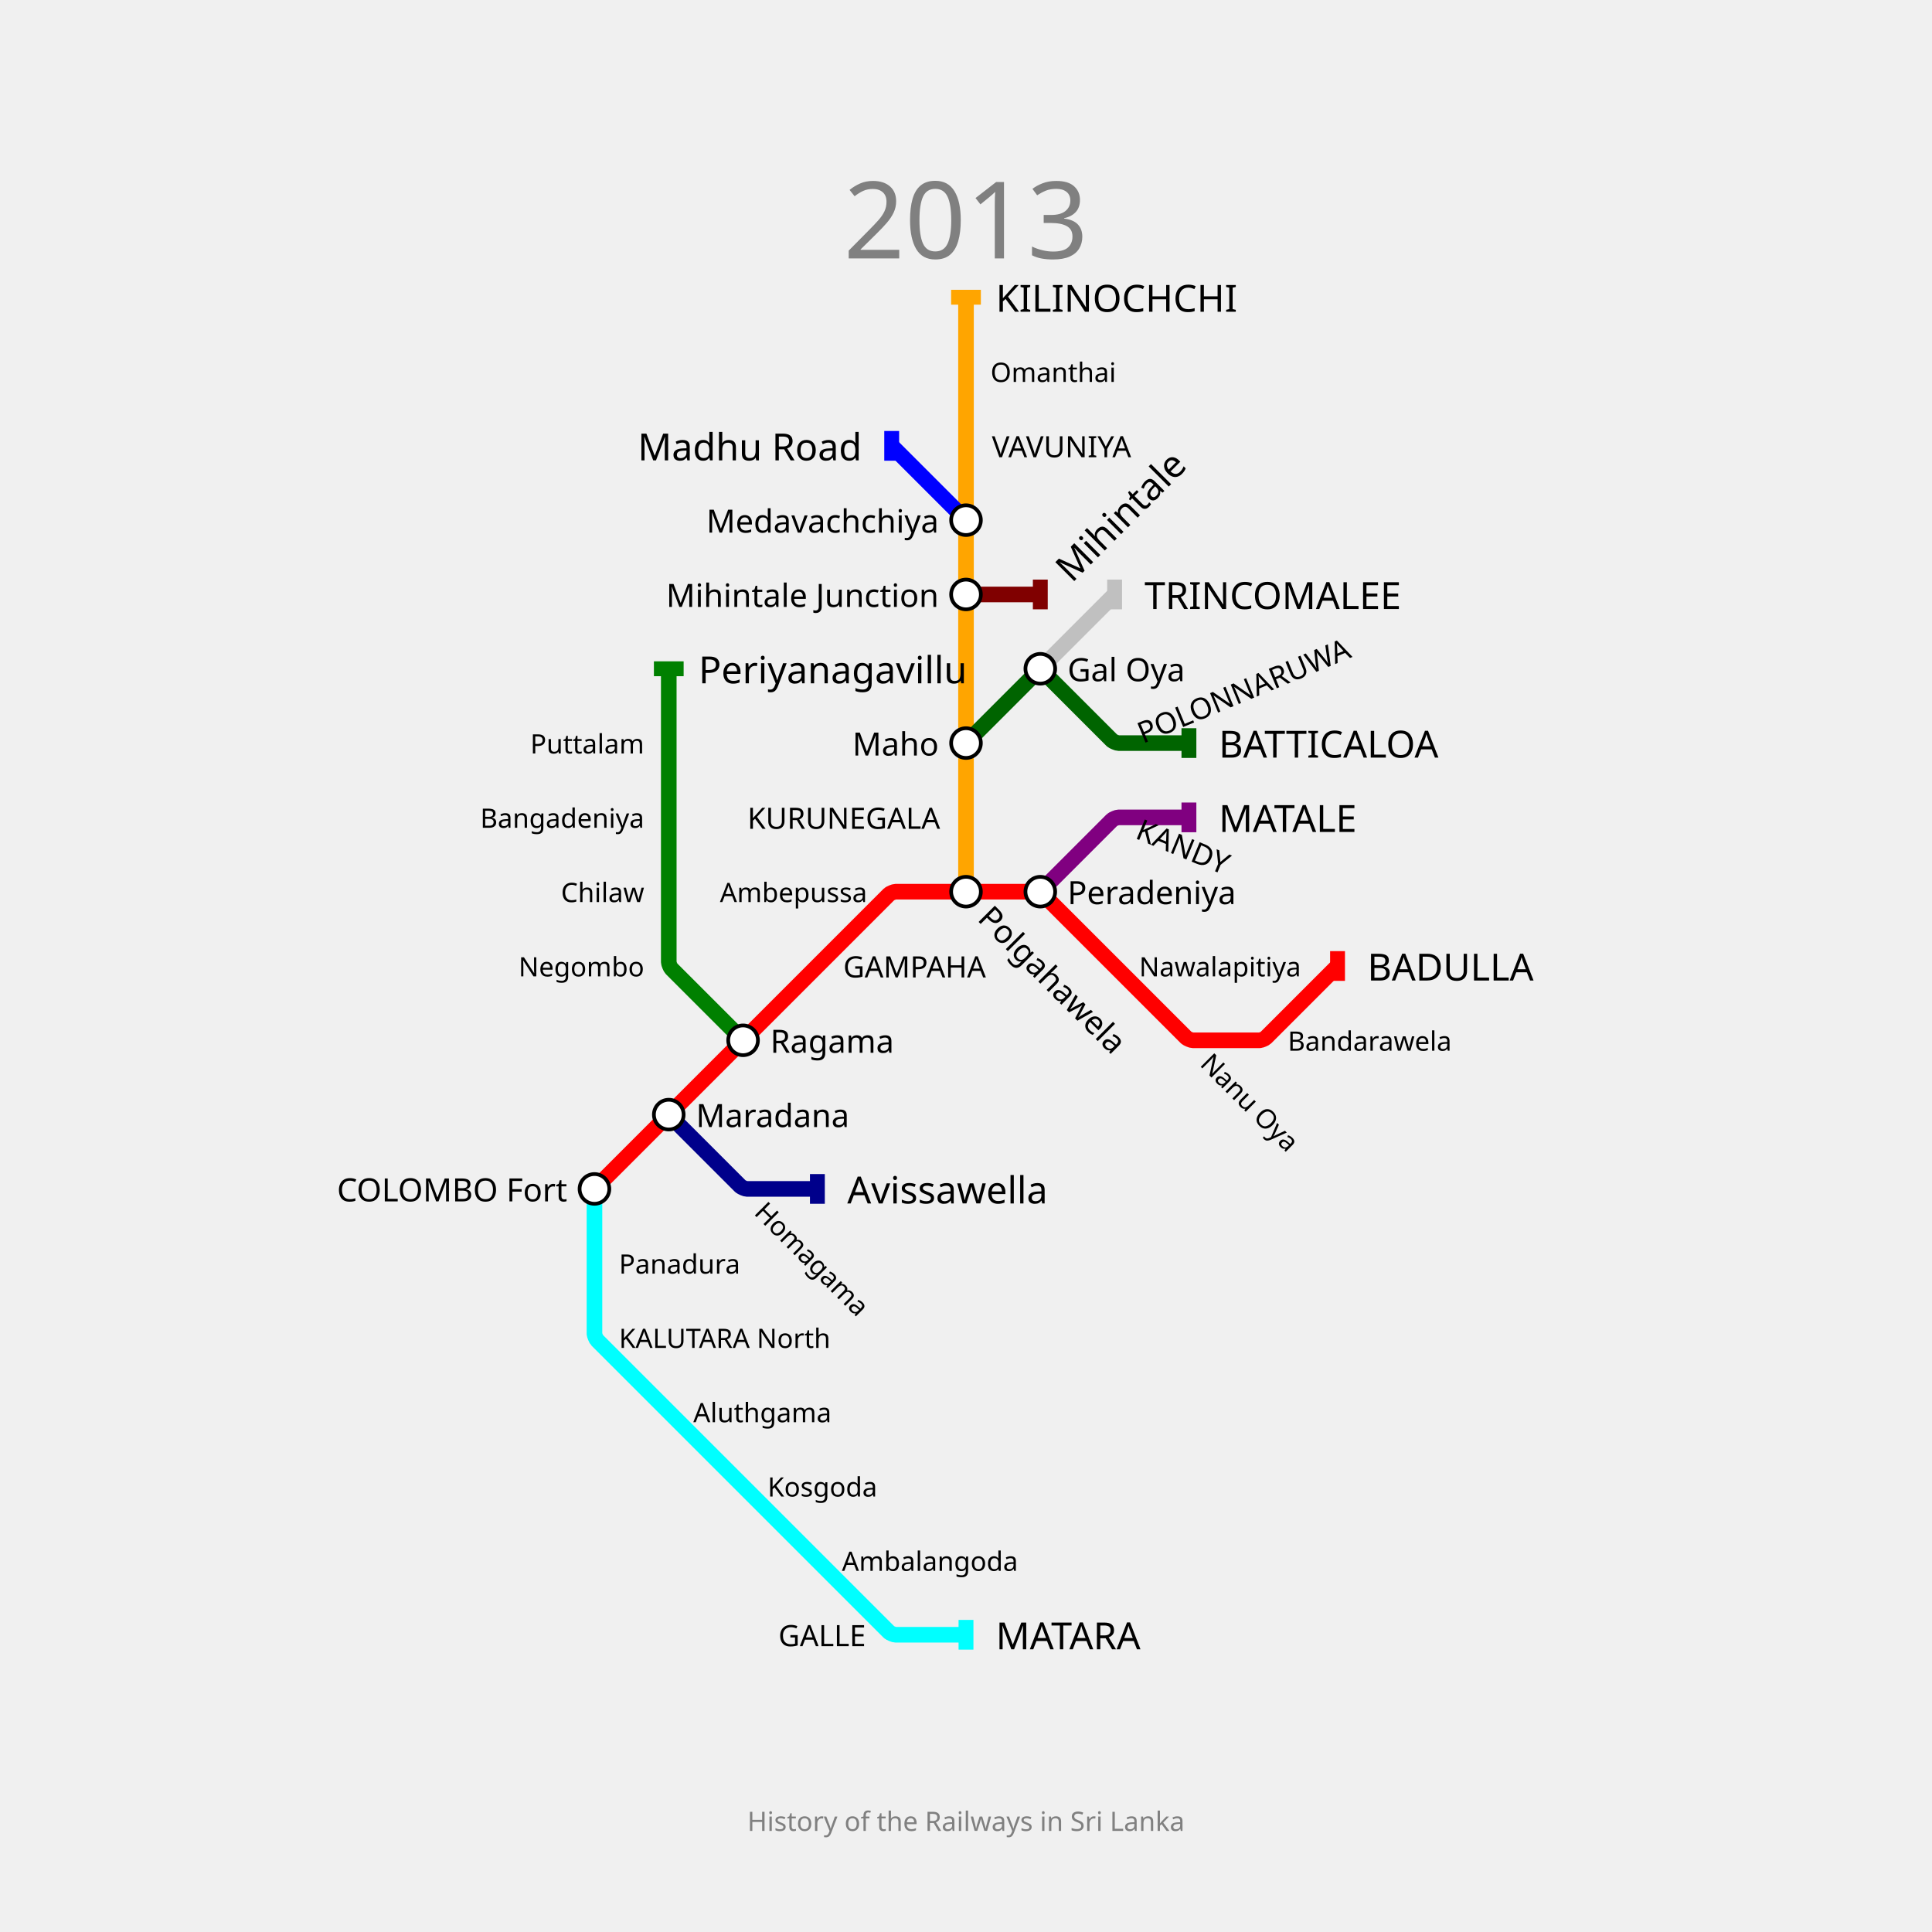
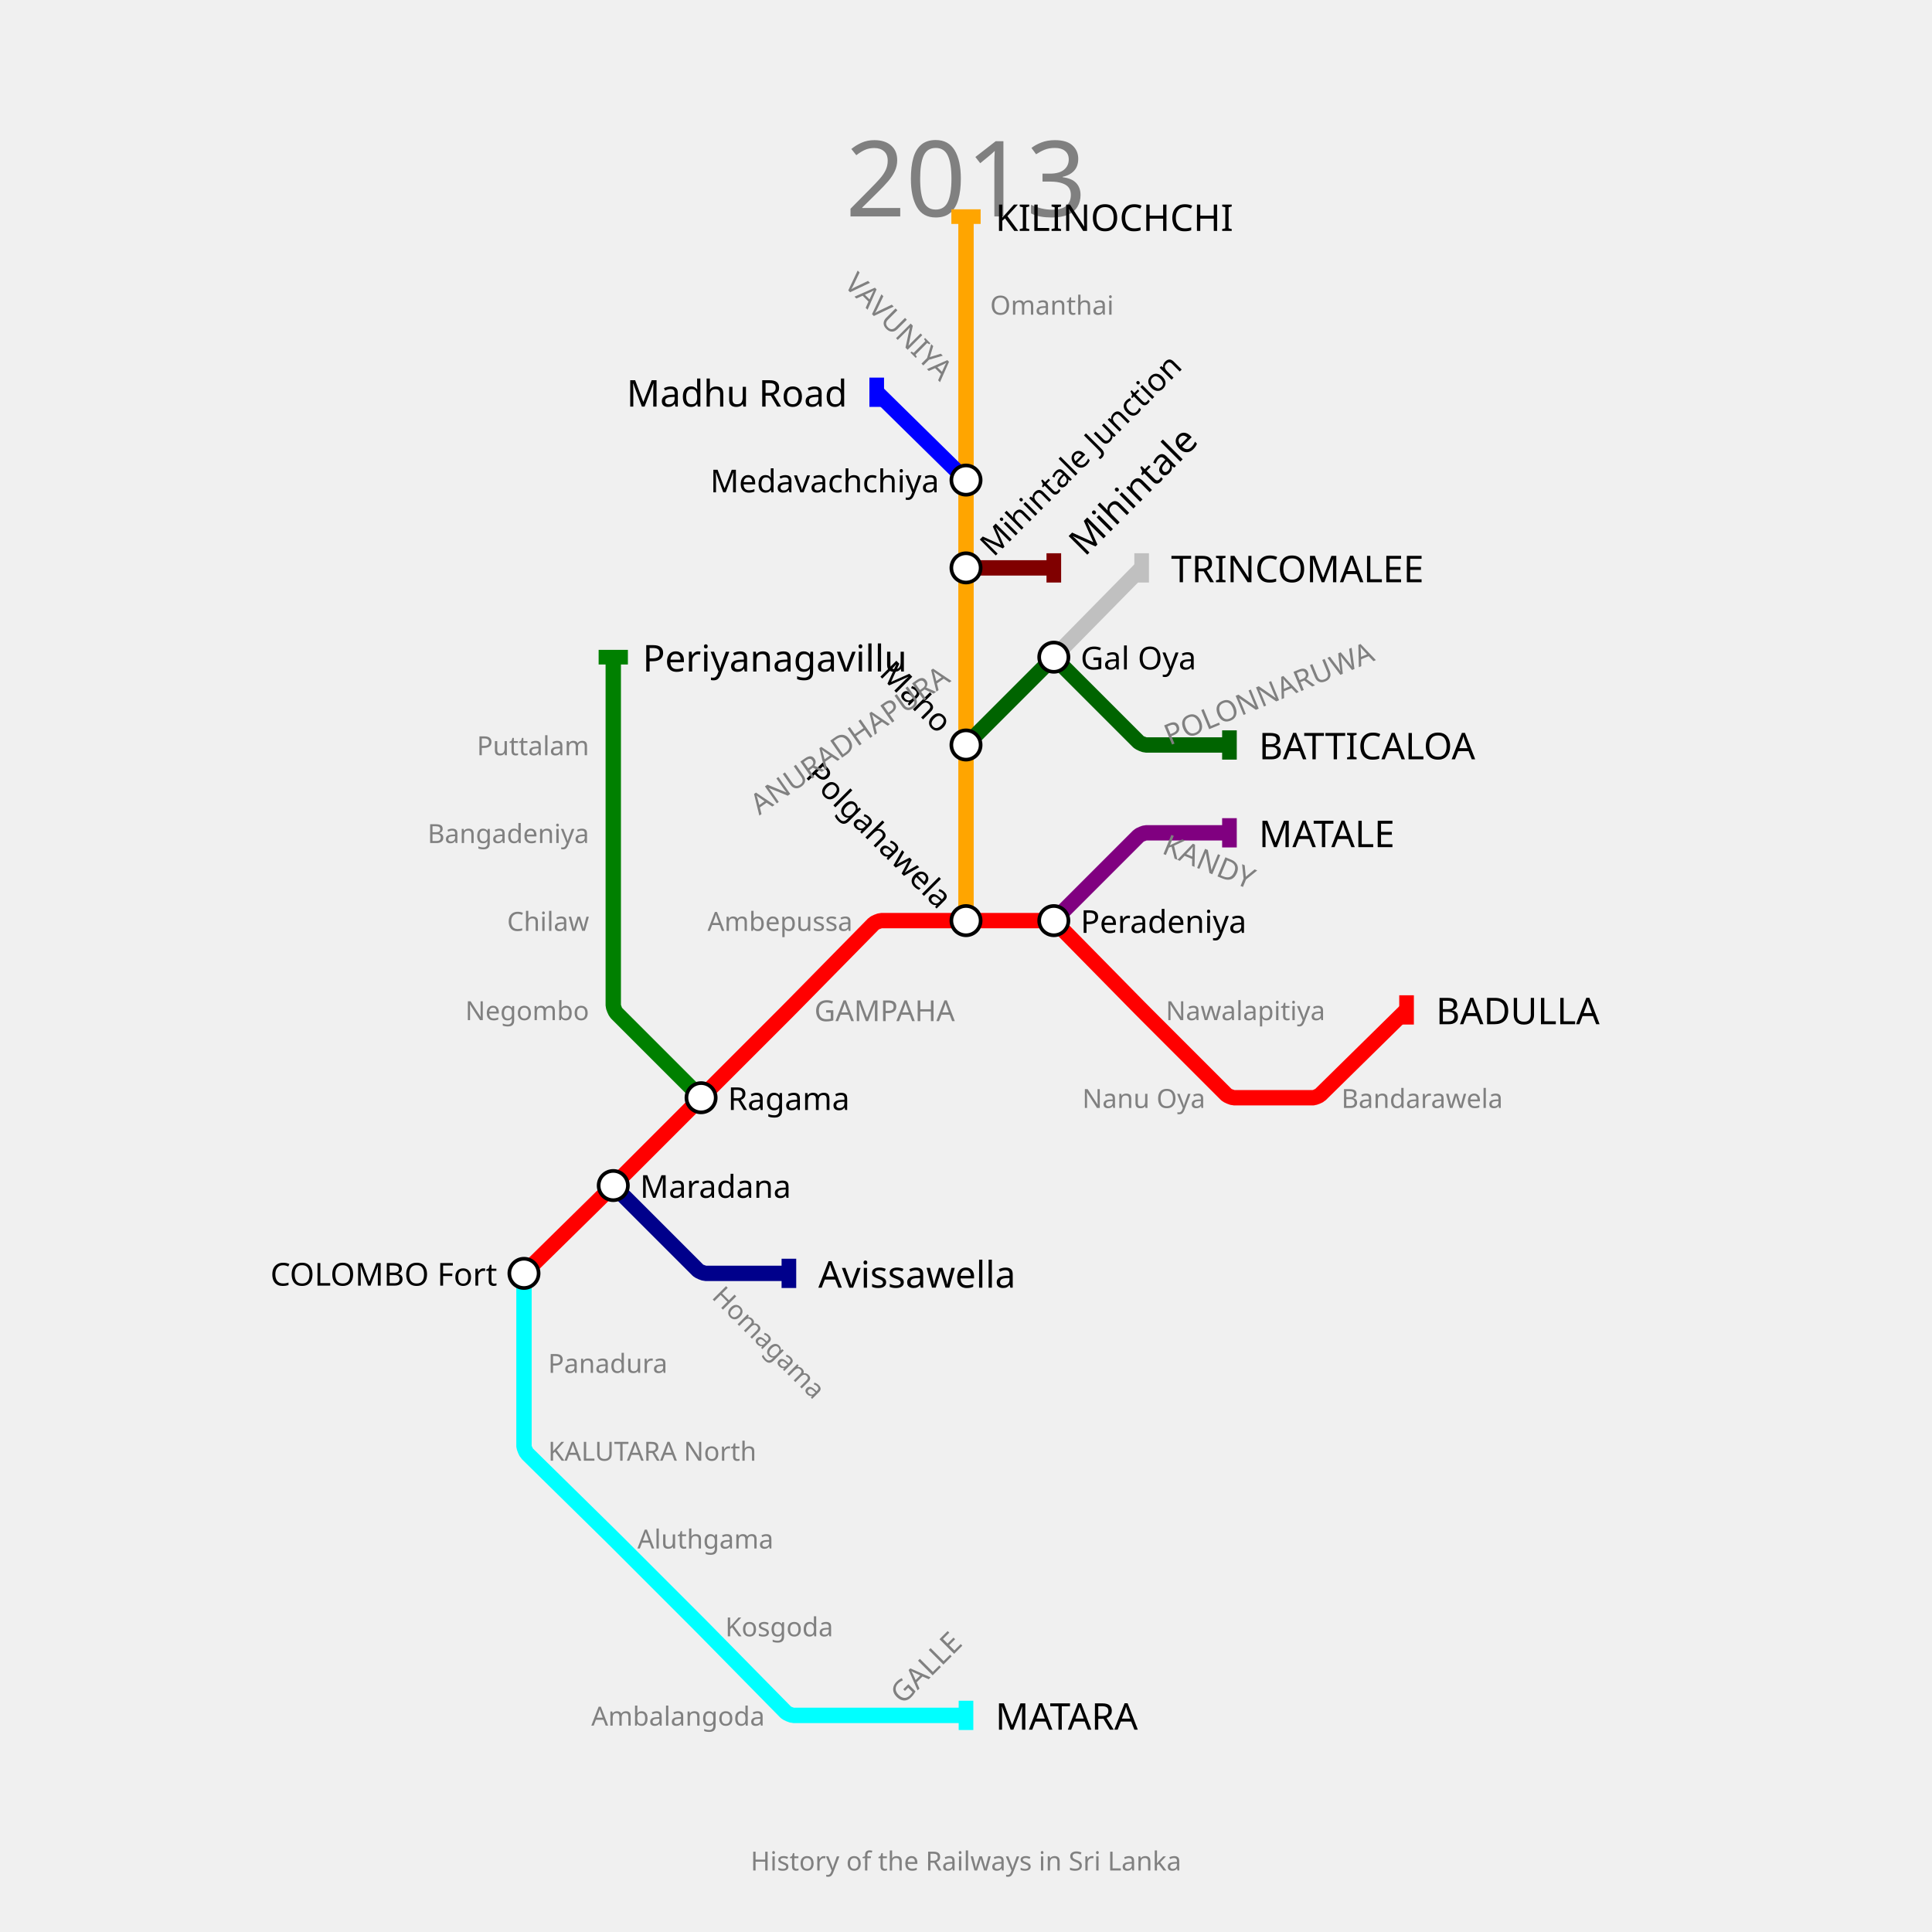
- <svg xmlns="http://www.w3.org/2000/svg" width="1300" height="1300" padding="200">
-   <text fill="gray" stroke="none" font-size="72" font-family="GIL_____" x="650.0" y="118.0" text-anchor="middle" dominant-baseline="hanging">2013</text>
-   <text fill="gray" stroke="none" font-size="18" font-family="GIL_____" x="650.0" y="1218.0" text-anchor="middle" dominant-baseline="text-top">History of the Railways in Sri Lanka</text>
+ <svg xmlns="http://www.w3.org/2000/svg" width="1320" height="1320" padding="148">
+   <text fill="gray" stroke="none" font-size="72" font-family="GIL_____" x="660.0" y="92.0" text-anchor="middle" dominant-baseline="hanging">2013</text>
+   <text fill="gray" stroke="none" font-size="18" font-family="GIL_____" x="660.0" y="1264.0" text-anchor="middle" dominant-baseline="text-top">History of the Railways in Sri Lanka</text>
  <g>
-     <path fill="none" stroke-width="10.5" stroke-opacity="1" d="M 400.0,800.0 L 450.0,750.0 L 500.0,700.0 L 550.0,650.0 L 598.232,601.768 C 598.821,601.179 601.667,600.0 602.5,600.0 L 650.0,600.0 L 697.5,600.0 C 698.333,600.0 701.179,601.179 701.768,601.768 L 750.0,650.0 L 798.232,698.232 C 798.821,698.821 801.667,700.0 802.5,700.0 L 847.625,700.0 C 848.417,700.0 851.12,698.88 851.679,698.321 L 900.0,650.0" stroke="red" />
-     <rect stroke="none" fill-opacity="1" x="895" y="640" width="10" height="20" fill="red" />
+     <path fill="none" stroke-width="10.5" stroke-opacity="1" d="M 358.0,870.0 L 415.975,812.975 C 416.984,811.983 421.0,808.0 422.0,807.0 L 479.0,750.0 L 536.0,693.0 C 537.0,692.0 540.983,687.984 541.975,686.975 L 596.861,631.174 C 597.574,630.45 601.033,629.0 602.05,629.0 L 660.0,629.0 L 717.0,629.0 C 718.0,629.0 721.402,630.426 722.104,631.139 L 777.105,687.057 C 778.07,688.038 781.946,691.946 782.919,692.919 L 837.879,747.879 C 838.586,748.586 842.0,750.0 843.0,750.0 L 897.15,750.0 C 898.1,750.0 901.355,748.668 902.032,748.001 L 961.0,690.0" stroke="red" />
+     <rect stroke="none" fill-opacity="1" x="956" y="680" width="10" height="20" fill="red" />
  </g>
  <g>
-     <path fill="none" stroke-width="10.5" stroke-opacity="1" d="M 700.0,600.0 L 748.232,551.768 C 748.821,551.179 751.667,550.0 752.5,550.0 L 800.0,550.0" stroke="purple" />
-     <rect stroke="none" fill-opacity="1" x="795" y="540" width="10" height="20" fill="purple" />
+     <path fill="none" stroke-width="10.5" stroke-opacity="1" d="M 720.0,629.0 L 777.879,571.121 C 778.586,570.414 782.0,569.0 783.0,569.0 L 840.0,569.0" stroke="purple" />
+     <rect stroke="none" fill-opacity="1" x="835" y="559" width="10" height="20" fill="purple" />
  </g>
  <g>
-     <path fill="none" stroke-width="10.5" stroke-opacity="1" d="M 400.0,800.0 L 400.0,850.0 L 400.0,897.5 C 400.0,898.333 401.179,901.179 401.768,901.768 L 450.0,950.0 L 500.0,1000.0 L 550.0,1050.0 L 598.232,1098.232 C 598.821,1098.821 601.667,1100.0 602.5,1100.0 L 650.0,1100.0" stroke="cyan" />
-     <rect stroke="none" fill-opacity="1" x="645" y="1090" width="10" height="20" fill="cyan" />
+     <path fill="none" stroke-width="10.5" stroke-opacity="1" d="M 358.0,870.0 L 358.0,931.0 L 358.0,988.0 C 358.0,989.0 359.426,992.402 360.139,993.104 L 416.057,1048.105 C 417.038,1049.07 420.946,1052.946 421.919,1053.919 L 476.146,1108.146 C 477.097,1109.097 480.887,1112.918 481.83,1113.878 L 536.896,1169.861 C 537.598,1170.574 541.0,1172.0 542.0,1172.0 L 599.0,1172.0 L 660.0,1172.0" stroke="cyan" />
+     <rect stroke="none" fill-opacity="1" x="655" y="1162" width="10" height="20" fill="cyan" />
  </g>
  <g>
-     <path fill="none" stroke-width="10.5" stroke-opacity="1" d="M 650.0,600.0 L 650.0,550.0 L 650.0,500.0 L 650.0,450.0 L 650.0,400.0 L 650.0,350.0 L 650.0,300.0 L 650.0,250.0 L 650.0,200.0" stroke="orange" />
-     <rect stroke="none" fill-opacity="1" x="640" y="195" width="20" height="10" fill="orange" />
+     <path fill="none" stroke-width="10.5" stroke-opacity="1" d="M 660.0,629.0 L 660.0,569.0 L 660.0,509.0 L 660.0,449.0 L 660.0,388.0 L 660.0,328.0 L 660.0,268.0 L 660.0,208.0 L 660.0,148.0" stroke="orange" />
+     <rect stroke="none" fill-opacity="1" x="650" y="143" width="20" height="10" fill="orange" />
  </g>
  <g>
-     <path fill="none" stroke-width="10.5" stroke-opacity="1" d="M 450.0,750.0 L 498.232,798.232 C 498.821,798.821 501.667,800.0 502.5,800.0 L 550.0,800.0" stroke="darkblue" />
-     <rect stroke="none" fill-opacity="1" x="545" y="790" width="10" height="20" fill="darkblue" />
+     <path fill="none" stroke-width="10.5" stroke-opacity="1" d="M 419.0,810.0 L 476.879,867.879 C 477.586,868.586 481.0,870.0 482.0,870.0 L 539.0,870.0" stroke="darkblue" />
+     <rect stroke="none" fill-opacity="1" x="534" y="860" width="10" height="20" fill="darkblue" />
  </g>
  <g>
-     <path fill="none" stroke-width="10.5" stroke-opacity="1" d="M 500.0,700.0 L 451.768,651.768 C 451.179,651.179 450.0,648.333 450.0,647.5 L 450.0,600.0 L 450.0,550.0 L 450.0,500.0 L 450.0,450.0" stroke="green" />
-     <rect stroke="none" fill-opacity="1" x="440" y="445" width="20" height="10" fill="green" />
+     <path fill="none" stroke-width="10.5" stroke-opacity="1" d="M 479.0,750.0 L 421.157,692.157 C 420.438,691.438 419.0,687.967 419.0,686.95 L 419.0,629.0 L 419.0,569.0 L 419.0,509.0 L 419.0,449.0" stroke="green" />
+     <rect stroke="none" fill-opacity="1" x="409" y="444" width="20" height="10" fill="green" />
  </g>
  <g>
-     <path fill="none" stroke-width="10.5" stroke-opacity="1" d="M 650.0,500.0 L 697.5,452.5 C 698.333,451.667 701.667,451.667 702.5,452.5 L 748.232,498.232 C 748.821,498.821 751.667,500.0 752.5,500.0 L 800.0,500.0" stroke="darkgreen" />
-     <rect stroke="none" fill-opacity="1" x="795" y="490" width="10" height="20" fill="darkgreen" />
+     <path fill="none" stroke-width="10.5" stroke-opacity="1" d="M 660.0,509.0 L 717.0,452.0 C 718.0,451.0 722.0,451.0 723.0,452.0 L 777.879,506.879 C 778.586,507.586 782.0,509.0 783.0,509.0 L 840.0,509.0" stroke="darkgreen" />
+     <rect stroke="none" fill-opacity="1" x="835" y="499" width="10" height="20" fill="darkgreen" />
  </g>
  <g>
-     <path fill="none" stroke-width="10.5" stroke-opacity="1" d="M 700.0,450.0 L 750.0,400.0" stroke="silver" />
-     <rect stroke="none" fill-opacity="1" x="745" y="390" width="10" height="20" fill="silver" />
+     <path fill="none" stroke-width="10.5" stroke-opacity="1" d="M 720.0,449.0 L 780.0,388.0" stroke="silver" />
+     <rect stroke="none" fill-opacity="1" x="775" y="378" width="10" height="20" fill="silver" />
  </g>
  <g>
-     <path fill="none" stroke-width="10.5" stroke-opacity="1" d="M 650.0,400.0 L 700.0,400.0" stroke="maroon" />
-     <rect stroke="none" fill-opacity="1" x="695" y="390" width="10" height="20" fill="maroon" />
+     <path fill="none" stroke-width="10.5" stroke-opacity="1" d="M 660.0,388.0 L 720.0,388.0" stroke="maroon" />
+     <rect stroke="none" fill-opacity="1" x="715" y="378" width="10" height="20" fill="maroon" />
  </g>
  <g>
-     <path fill="none" stroke-width="10.5" stroke-opacity="1" d="M 650.0,350.0 L 600.0,300.0" stroke="blue" />
-     <rect stroke="none" fill-opacity="1" x="595" y="290" width="10" height="20" fill="blue" />
+     <path fill="none" stroke-width="10.5" stroke-opacity="1" d="M 660.0,328.0 L 599.0,268.0" stroke="blue" />
+     <rect stroke="none" fill-opacity="1" x="594" y="258" width="10" height="20" fill="blue" />
  </g>
  <g>
-     <text fill="black" stroke="none" font-size="25.2" font-family="GIL_____" font-weight="100" text-anchor="start" dominant-baseline="central" x="920.1" y="650" transform="translate(900,650) rotate(0) translate(-900,-650)">BADULLA</text>
+     <text fill="black" stroke="none" font-size="25.2" font-family="GIL_____" font-weight="100" text-anchor="start" dominant-baseline="central" x="981.1" y="690" transform="translate(961,690) rotate(0) translate(-961,-690)">BADULLA</text>
  </g>
  <g>
-     <text fill="black" stroke="none" font-size="25.2" font-family="GIL_____" font-weight="100" text-anchor="start" dominant-baseline="central" x="820.1" y="550" transform="translate(800,550) rotate(0) translate(-800,-550)">MATALE</text>
+     <text fill="black" stroke="none" font-size="25.2" font-family="GIL_____" font-weight="100" text-anchor="start" dominant-baseline="central" x="860.1" y="569" transform="translate(840,569) rotate(0) translate(-840,-569)">MATALE</text>
  </g>
  <g>
-     <text fill="black" stroke="none" font-size="25.2" font-family="GIL_____" font-weight="100" text-anchor="start" dominant-baseline="central" x="670.1" y="1100" transform="translate(650,1100) rotate(0) translate(-650,-1100)">MATARA</text>
+     <text fill="black" stroke="none" font-size="25.2" font-family="GIL_____" font-weight="100" text-anchor="start" dominant-baseline="central" x="680.1" y="1172" transform="translate(660,1172) rotate(0) translate(-660,-1172)">MATARA</text>
  </g>
  <g>
-     <text fill="black" stroke="none" font-size="25.2" font-family="GIL_____" font-weight="100" text-anchor="start" dominant-baseline="central" x="670.1" y="200" transform="translate(650,200) rotate(0) translate(-650,-200)">KILINOCHCHI</text>
+     <text fill="black" stroke="none" font-size="25.2" font-family="GIL_____" font-weight="100" text-anchor="start" dominant-baseline="central" x="680.1" y="148" transform="translate(660,148) rotate(0) translate(-660,-148)">KILINOCHCHI</text>
  </g>
  <g>
-     <text fill="black" stroke="none" font-size="25.2" font-family="GIL_____" font-weight="100" text-anchor="start" dominant-baseline="central" x="570.1" y="800" transform="translate(550,800) rotate(0) translate(-550,-800)">Avissawella</text>
+     <text fill="black" stroke="none" font-size="25.2" font-family="GIL_____" font-weight="100" text-anchor="start" dominant-baseline="central" x="559.1" y="870" transform="translate(539,870) rotate(0) translate(-539,-870)">Avissawella</text>
  </g>
  <g>
-     <text fill="black" stroke="none" font-size="25.2" font-family="GIL_____" font-weight="100" text-anchor="start" dominant-baseline="central" x="470.1" y="450" transform="translate(450,450) rotate(0) translate(-450,-450)">Periyanagavillu</text>
+     <text fill="black" stroke="none" font-size="25.2" font-family="GIL_____" font-weight="100" text-anchor="start" dominant-baseline="central" x="439.1" y="449" transform="translate(419,449) rotate(0) translate(-419,-449)">Periyanagavillu</text>
  </g>
  <g>
-     <text fill="black" stroke="none" font-size="25.2" font-family="GIL_____" font-weight="100" text-anchor="start" dominant-baseline="central" x="820.1" y="500" transform="translate(800,500) rotate(0) translate(-800,-500)">BATTICALOA</text>
+     <text fill="black" stroke="none" font-size="25.2" font-family="GIL_____" font-weight="100" text-anchor="start" dominant-baseline="central" x="860.1" y="509" transform="translate(840,509) rotate(0) translate(-840,-509)">BATTICALOA</text>
  </g>
  <g>
-     <text fill="black" stroke="none" font-size="25.2" font-family="GIL_____" font-weight="100" text-anchor="start" dominant-baseline="central" x="770.1" y="400" transform="translate(750,400) rotate(0) translate(-750,-400)">TRINCOMALEE</text>
+     <text fill="black" stroke="none" font-size="25.2" font-family="GIL_____" font-weight="100" text-anchor="start" dominant-baseline="central" x="800.1" y="388" transform="translate(780,388) rotate(0) translate(-780,-388)">TRINCOMALEE</text>
  </g>
  <g>
-     <text fill="black" stroke="none" font-size="25.2" font-family="GIL_____" font-weight="100" text-anchor="start" dominant-baseline="central" x="720.1" y="400" transform="translate(700,400) rotate(-45) translate(-700,-400)">Mihintale</text>
+     <text fill="black" stroke="none" font-size="25.2" font-family="GIL_____" font-weight="100" text-anchor="start" dominant-baseline="central" x="740.1" y="388" transform="translate(720,388) rotate(-45) translate(-720,-388)">Mihintale</text>
  </g>
  <g>
-     <text fill="black" stroke="none" font-size="25.2" font-family="GIL_____" font-weight="100" text-anchor="end" dominant-baseline="central" x="579.9" y="300" transform="translate(600,300) rotate(0) translate(-600,-300)">Madhu Road</text>
+     <text fill="black" stroke="none" font-size="25.2" font-family="GIL_____" font-weight="100" text-anchor="end" dominant-baseline="central" x="578.9" y="268" transform="translate(599,268) rotate(0) translate(-599,-268)">Madhu Road</text>
  </g>
  <g>
-     <circle r="10" fill="white" stroke="black" stroke-width="2.5" cx="400" cy="800" />
-     <text fill="black" stroke="none" font-size="21.6" font-family="GIL_____" font-weight="100" text-anchor="end" dominant-baseline="central" x="381.7" y="800" transform="translate(400,800) rotate(0) translate(-400,-800)">COLOMBO Fort</text>
+     <circle r="10" fill="white" stroke="black" stroke-width="2.5" cx="358" cy="870" />
+     <text fill="black" stroke="none" font-size="21.6" font-family="GIL_____" font-weight="100" text-anchor="end" dominant-baseline="central" x="339.7" y="870" transform="translate(358,870) rotate(0) translate(-358,-870)">COLOMBO Fort</text>
  </g>
  <g>
-     <circle r="10" fill="white" stroke="black" stroke-width="2.5" cx="450" cy="750" />
-     <text fill="black" stroke="none" font-size="21.6" font-family="GIL_____" font-weight="100" text-anchor="start" dominant-baseline="central" x="468.3" y="750" transform="translate(450,750) rotate(0) translate(-450,-750)">Maradana</text>
+     <circle r="10" fill="white" stroke="black" stroke-width="2.5" cx="419" cy="810" />
+     <text fill="black" stroke="none" font-size="21.6" font-family="GIL_____" font-weight="100" text-anchor="start" dominant-baseline="central" x="437.3" y="810" transform="translate(419,810) rotate(0) translate(-419,-810)">Maradana</text>
  </g>
  <g>
-     <circle r="10" fill="white" stroke="black" stroke-width="2.5" cx="500" cy="700" />
-     <text fill="black" stroke="none" font-size="21.6" font-family="GIL_____" font-weight="100" text-anchor="start" dominant-baseline="central" x="518.3" y="700" transform="translate(500,700) rotate(0) translate(-500,-700)">Ragama</text>
+     <circle r="10" fill="white" stroke="black" stroke-width="2.5" cx="479" cy="750" />
+     <text fill="black" stroke="none" font-size="21.6" font-family="GIL_____" font-weight="100" text-anchor="start" dominant-baseline="central" x="497.3" y="750" transform="translate(479,750) rotate(0) translate(-479,-750)">Ragama</text>
  </g>
  <g>
-     <circle r="10" fill="white" stroke="black" stroke-width="2.5" cx="650" cy="600" />
-     <text fill="black" stroke="none" font-size="21.6" font-family="GIL_____" font-weight="100" text-anchor="start" dominant-baseline="central" x="668.3" y="600" transform="translate(650,600) rotate(-315) translate(-650,-600)">Polgahawela</text>
+     <circle r="10" fill="white" stroke="black" stroke-width="2.5" cx="660" cy="629" />
+     <text fill="black" stroke="none" font-size="21.6" font-family="GIL_____" font-weight="100" text-anchor="end" dominant-baseline="central" x="641.7" y="629" transform="translate(660,629) rotate(45) translate(-660,-629)">Polgahawela</text>
  </g>
  <g>
-     <circle r="10" fill="white" stroke="black" stroke-width="2.5" cx="700" cy="600" />
-     <text fill="black" stroke="none" font-size="21.6" font-family="GIL_____" font-weight="100" text-anchor="start" dominant-baseline="central" x="718.3" y="600" transform="translate(700,600) rotate(0) translate(-700,-600)">Peradeniya</text>
+     <circle r="10" fill="white" stroke="black" stroke-width="2.5" cx="720" cy="629" />
+     <text fill="black" stroke="none" font-size="21.6" font-family="GIL_____" font-weight="100" text-anchor="start" dominant-baseline="central" x="738.3" y="629" transform="translate(720,629) rotate(0) translate(-720,-629)">Peradeniya</text>
  </g>
  <g>
-     <circle r="10" fill="white" stroke="black" stroke-width="2.5" cx="650" cy="500" />
-     <text fill="black" stroke="none" font-size="21.6" font-family="GIL_____" font-weight="100" text-anchor="end" dominant-baseline="central" x="631.7" y="500" transform="translate(650,500) rotate(0) translate(-650,-500)">Maho</text>
+     <circle r="10" fill="white" stroke="black" stroke-width="2.5" cx="660" cy="509" />
+     <text fill="black" stroke="none" font-size="21.6" font-family="GIL_____" font-weight="100" text-anchor="end" dominant-baseline="central" x="641.7" y="509" transform="translate(660,509) rotate(45) translate(-660,-509)">Maho</text>
  </g>
  <g>
-     <circle r="10" fill="white" stroke="black" stroke-width="2.5" cx="650" cy="400" />
-     <text fill="black" stroke="none" font-size="21.6" font-family="GIL_____" font-weight="100" text-anchor="end" dominant-baseline="central" x="631.7" y="400" transform="translate(650,400) rotate(0) translate(-650,-400)">Mihintale Junction</text>
+     <circle r="10" fill="white" stroke="black" stroke-width="2.5" cx="660" cy="388" />
+     <text fill="black" stroke="none" font-size="21.6" font-family="GIL_____" font-weight="100" text-anchor="start" dominant-baseline="central" x="678.3" y="388" transform="translate(660,388) rotate(-45) translate(-660,-388)">Mihintale Junction</text>
  </g>
  <g>
-     <circle r="10" fill="white" stroke="black" stroke-width="2.5" cx="650" cy="350" />
-     <text fill="black" stroke="none" font-size="21.6" font-family="GIL_____" font-weight="100" text-anchor="end" dominant-baseline="central" x="631.7" y="350" transform="translate(650,350) rotate(0) translate(-650,-350)">Medavachchiya</text>
+     <circle r="10" fill="white" stroke="black" stroke-width="2.5" cx="660" cy="328" />
+     <text fill="black" stroke="none" font-size="21.6" font-family="GIL_____" font-weight="100" text-anchor="end" dominant-baseline="central" x="641.7" y="328" transform="translate(660,328) rotate(0) translate(-660,-328)">Medavachchiya</text>
  </g>
  <g>
-     <circle r="10" fill="white" stroke="black" stroke-width="2.5" cx="700" cy="450" />
-     <text fill="black" stroke="none" font-size="21.6" font-family="GIL_____" font-weight="100" text-anchor="start" dominant-baseline="central" x="718.3" y="450" transform="translate(700,450) rotate(0) translate(-700,-450)">Gal Oya</text>
+     <circle r="10" fill="white" stroke="black" stroke-width="2.5" cx="720" cy="449" />
+     <text fill="black" stroke="none" font-size="21.6" font-family="GIL_____" font-weight="100" text-anchor="start" dominant-baseline="central" x="738.3" y="449" transform="translate(720,449) rotate(0) translate(-720,-449)">Gal Oya</text>
  </g>
  <g>
-     <text fill="black" stroke="none" font-size="19.8" font-family="GIL_____" font-weight="100" text-anchor="start" dominant-baseline="central" x="567.4" y="650" transform="translate(550,650) rotate(0) translate(-550,-650)">GAMPAHA</text>
+     <text fill="gray" stroke="none" font-size="19.8" font-family="GIL_____" font-weight="100" text-anchor="start" dominant-baseline="central" x="556.4" y="690" transform="translate(539,690) rotate(0) translate(-539,-690)">GAMPAHA</text>
  </g>
  <g>
-     <text fill="black" stroke="none" font-size="19.8" font-family="GIL_____" font-weight="100" text-anchor="start" dominant-baseline="central" x="767.4" y="550" transform="translate(750,550) rotate(-337.5) translate(-750,-550)">KANDY</text>
+     <text fill="gray" stroke="none" font-size="19.8" font-family="GIL_____" font-weight="100" text-anchor="start" dominant-baseline="central" x="797.4" y="569" transform="translate(780,569) rotate(-337.5) translate(-780,-569)">KANDY</text>
  </g>
  <g>
-     <text fill="black" stroke="none" font-size="19.8" font-family="GIL_____" font-weight="100" text-anchor="end" dominant-baseline="central" x="582.6" y="1100" transform="translate(600,1100) rotate(0) translate(-600,-1100)">GALLE</text>
-   </g>
-   <g>
-     <text fill="black" stroke="none" font-size="19.8" font-family="GIL_____" font-weight="100" text-anchor="end" dominant-baseline="central" x="632.6" y="550" transform="translate(650,550) rotate(0) translate(-650,-550)">KURUNEGALA</text>
+     <text fill="gray" stroke="none" font-size="19.8" font-family="GIL_____" font-weight="100" text-anchor="start" dominant-baseline="central" x="616.4" y="1172" transform="translate(599,1172) rotate(-45) translate(-599,-1172)">GALLE</text>
  </g>
  <g />
  <g>
-     <text fill="black" stroke="none" font-size="19.8" font-family="GIL_____" font-weight="100" text-anchor="start" dominant-baseline="central" x="667.4" y="300" transform="translate(650,300) rotate(0) translate(-650,-300)">VAVUNIYA</text>
+     <text fill="gray" stroke="none" font-size="19.8" font-family="GIL_____" font-weight="100" text-anchor="end" dominant-baseline="central" x="642.6" y="449" transform="translate(660,449) rotate(-35) translate(-660,-449)">ANURADHAPURA</text>
  </g>
  <g>
-     <text fill="black" stroke="none" font-size="19.8" font-family="GIL_____" font-weight="100" text-anchor="start" dominant-baseline="central" x="767.4" y="500" transform="translate(750,500) rotate(-22.5) translate(-750,-500)">POLONNARUWA</text>
+     <text fill="gray" stroke="none" font-size="19.8" font-family="GIL_____" font-weight="100" text-anchor="end" dominant-baseline="central" x="642.6" y="268" transform="translate(660,268) rotate(45) translate(-660,-268)">VAVUNIYA</text>
  </g>
  <g>
-     <text fill="black" stroke="none" font-size="18" font-family="GIL_____" font-weight="100" text-anchor="end" dominant-baseline="central" x="583.5" y="600" transform="translate(600,600) rotate(0) translate(-600,-600)">Ambepussa</text>
+     <text fill="gray" stroke="none" font-size="19.8" font-family="GIL_____" font-weight="100" text-anchor="start" dominant-baseline="central" x="797.4" y="509" transform="translate(780,509) rotate(-22.5) translate(-780,-509)">POLONNARUWA</text>
  </g>
  <g>
-     <text fill="black" stroke="none" font-size="18" font-family="GIL_____" font-weight="100" text-anchor="start" dominant-baseline="central" x="766.5" y="650" transform="translate(750,650) rotate(0) translate(-750,-650)">Nawalapitiya</text>
+     <text fill="gray" stroke="none" font-size="18" font-family="GIL_____" font-weight="100" text-anchor="end" dominant-baseline="central" x="582.5" y="629" transform="translate(599,629) rotate(0) translate(-599,-629)">Ambepussa</text>
  </g>
  <g>
-     <text fill="black" stroke="none" font-size="18" font-family="GIL_____" font-weight="100" text-anchor="start" dominant-baseline="central" x="816.5" y="700" transform="translate(800,700) rotate(-315) translate(-800,-700)">Nanu Oya</text>
+     <text fill="gray" stroke="none" font-size="18" font-family="GIL_____" font-weight="100" text-anchor="start" dominant-baseline="central" x="796.5" y="690" transform="translate(780,690) rotate(0) translate(-780,-690)">Nawalapitiya</text>
  </g>
  <g>
-     <text fill="black" stroke="none" font-size="18" font-family="GIL_____" font-weight="100" text-anchor="start" dominant-baseline="central" x="866.5" y="700" transform="translate(850,700) rotate(0) translate(-850,-700)">Bandarawela</text>
+     <text fill="gray" stroke="none" font-size="18" font-family="GIL_____" font-weight="100" text-anchor="end" dominant-baseline="central" x="823.5" y="750" transform="translate(840,750) rotate(0) translate(-840,-750)">Nanu Oya</text>
  </g>
  <g>
-     <text fill="black" stroke="none" font-size="18" font-family="GIL_____" font-weight="100" text-anchor="start" dominant-baseline="central" x="416.5" y="850" transform="translate(400,850) rotate(0) translate(-400,-850)">Panadura</text>
+     <text fill="gray" stroke="none" font-size="18" font-family="GIL_____" font-weight="100" text-anchor="start" dominant-baseline="central" x="916.5" y="750" transform="translate(900,750) rotate(0) translate(-900,-750)">Bandarawela</text>
  </g>
  <g>
-     <text fill="black" stroke="none" font-size="18" font-family="GIL_____" font-weight="100" text-anchor="start" dominant-baseline="central" x="416.5" y="900" transform="translate(400,900) rotate(0) translate(-400,-900)">KALUTARA North</text>
+     <text fill="gray" stroke="none" font-size="18" font-family="GIL_____" font-weight="100" text-anchor="start" dominant-baseline="central" x="374.5" y="931" transform="translate(358,931) rotate(0) translate(-358,-931)">Panadura</text>
  </g>
  <g>
-     <text fill="black" stroke="none" font-size="18" font-family="GIL_____" font-weight="100" text-anchor="start" dominant-baseline="central" x="466.5" y="950" transform="translate(450,950) rotate(0) translate(-450,-950)">Aluthgama</text>
+     <text fill="gray" stroke="none" font-size="18" font-family="GIL_____" font-weight="100" text-anchor="start" dominant-baseline="central" x="374.5" y="991" transform="translate(358,991) rotate(0) translate(-358,-991)">KALUTARA North</text>
  </g>
  <g>
-     <text fill="black" stroke="none" font-size="18" font-family="GIL_____" font-weight="100" text-anchor="start" dominant-baseline="central" x="516.5" y="1000" transform="translate(500,1000) rotate(0) translate(-500,-1000)">Kosgoda</text>
+     <text fill="gray" stroke="none" font-size="18" font-family="GIL_____" font-weight="100" text-anchor="start" dominant-baseline="central" x="435.5" y="1051" transform="translate(419,1051) rotate(0) translate(-419,-1051)">Aluthgama</text>
  </g>
  <g>
-     <text fill="black" stroke="none" font-size="18" font-family="GIL_____" font-weight="100" text-anchor="start" dominant-baseline="central" x="566.5" y="1050" transform="translate(550,1050) rotate(0) translate(-550,-1050)">Ambalangoda</text>
+     <text fill="gray" stroke="none" font-size="18" font-family="GIL_____" font-weight="100" text-anchor="start" dominant-baseline="central" x="495.5" y="1111" transform="translate(479,1111) rotate(0) translate(-479,-1111)">Kosgoda</text>
  </g>
  <g>
-     <text fill="black" stroke="none" font-size="18" font-family="GIL_____" font-weight="100" text-anchor="start" dominant-baseline="central" x="666.5" y="250" transform="translate(650,250) rotate(0) translate(-650,-250)">Omanthai</text>
+     <text fill="gray" stroke="none" font-size="18" font-family="GIL_____" font-weight="100" text-anchor="end" dominant-baseline="central" x="522.5" y="1172" transform="translate(539,1172) rotate(0) translate(-539,-1172)">Ambalangoda</text>
  </g>
  <g>
-     <text fill="black" stroke="none" font-size="18" font-family="GIL_____" font-weight="100" text-anchor="start" dominant-baseline="central" x="516.5" y="800" transform="translate(500,800) rotate(-315) translate(-500,-800)">Homagama</text>
+     <text fill="gray" stroke="none" font-size="18" font-family="GIL_____" font-weight="100" text-anchor="start" dominant-baseline="central" x="676.5" y="208" transform="translate(660,208) rotate(0) translate(-660,-208)">Omanthai</text>
  </g>
  <g>
-     <text fill="black" stroke="none" font-size="18" font-family="GIL_____" font-weight="100" text-anchor="end" dominant-baseline="central" x="433.5" y="650" transform="translate(450,650) rotate(0) translate(-450,-650)">Negombo</text>
+     <text fill="gray" stroke="none" font-size="18" font-family="GIL_____" font-weight="100" text-anchor="start" dominant-baseline="central" x="495.5" y="870" transform="translate(479,870) rotate(-315) translate(-479,-870)">Homagama</text>
  </g>
  <g>
-     <text fill="black" stroke="none" font-size="18" font-family="GIL_____" font-weight="100" text-anchor="end" dominant-baseline="central" x="433.5" y="600" transform="translate(450,600) rotate(0) translate(-450,-600)">Chilaw</text>
+     <text fill="gray" stroke="none" font-size="18" font-family="GIL_____" font-weight="100" text-anchor="end" dominant-baseline="central" x="402.5" y="690" transform="translate(419,690) rotate(0) translate(-419,-690)">Negombo</text>
  </g>
  <g>
-     <text fill="black" stroke="none" font-size="18" font-family="GIL_____" font-weight="100" text-anchor="end" dominant-baseline="central" x="433.5" y="550" transform="translate(450,550) rotate(0) translate(-450,-550)">Bangadeniya</text>
+     <text fill="gray" stroke="none" font-size="18" font-family="GIL_____" font-weight="100" text-anchor="end" dominant-baseline="central" x="402.5" y="629" transform="translate(419,629) rotate(0) translate(-419,-629)">Chilaw</text>
  </g>
  <g>
-     <text fill="black" stroke="none" font-size="18" font-family="GIL_____" font-weight="100" text-anchor="end" dominant-baseline="central" x="433.5" y="500" transform="translate(450,500) rotate(0) translate(-450,-500)">Puttalam</text>
+     <text fill="gray" stroke="none" font-size="18" font-family="GIL_____" font-weight="100" text-anchor="end" dominant-baseline="central" x="402.5" y="569" transform="translate(419,569) rotate(0) translate(-419,-569)">Bangadeniya</text>
+   </g>
+   <g>
+     <text fill="gray" stroke="none" font-size="18" font-family="GIL_____" font-weight="100" text-anchor="end" dominant-baseline="central" x="402.5" y="509" transform="translate(419,509) rotate(0) translate(-419,-509)">Puttalam</text>
  </g>
</svg>
